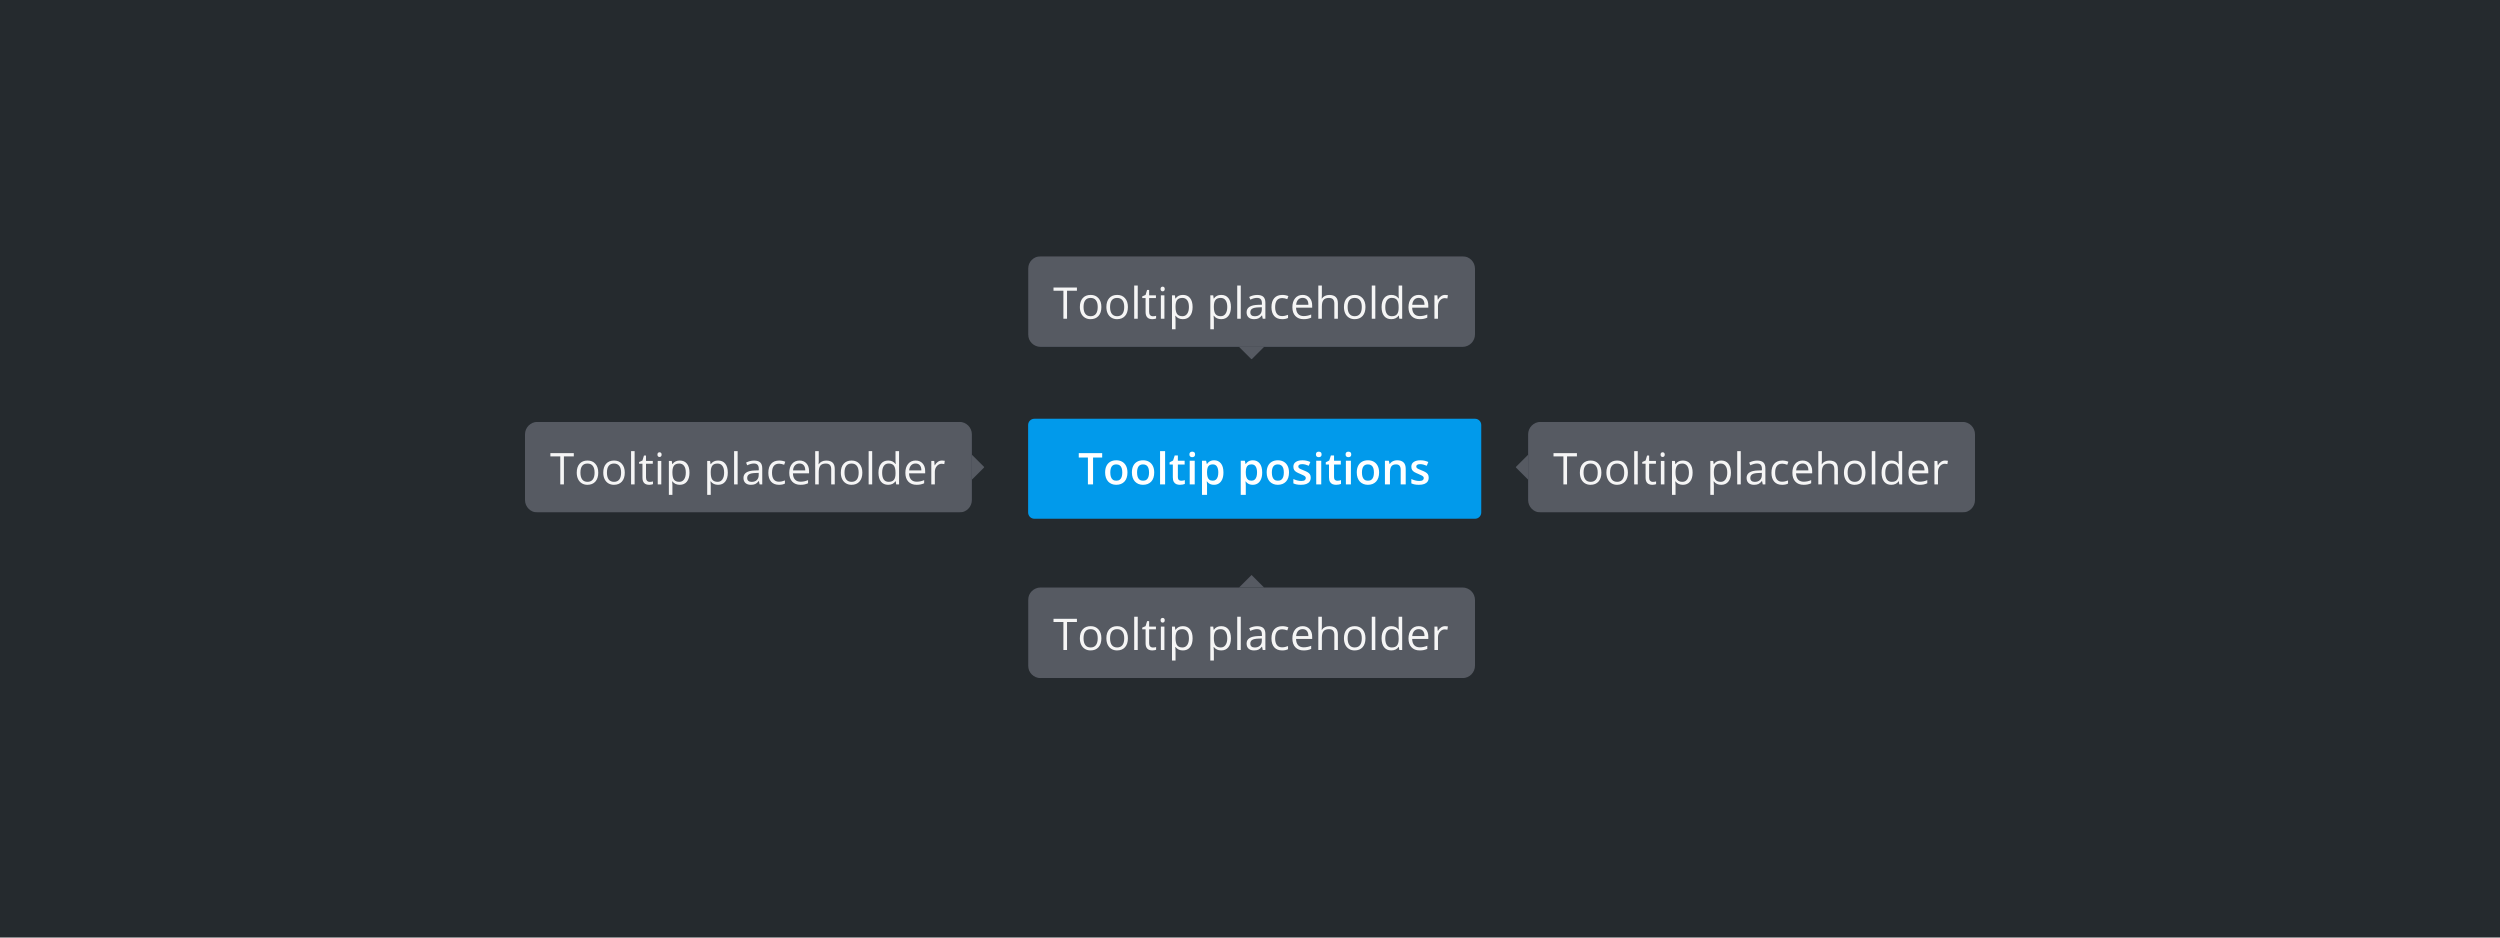
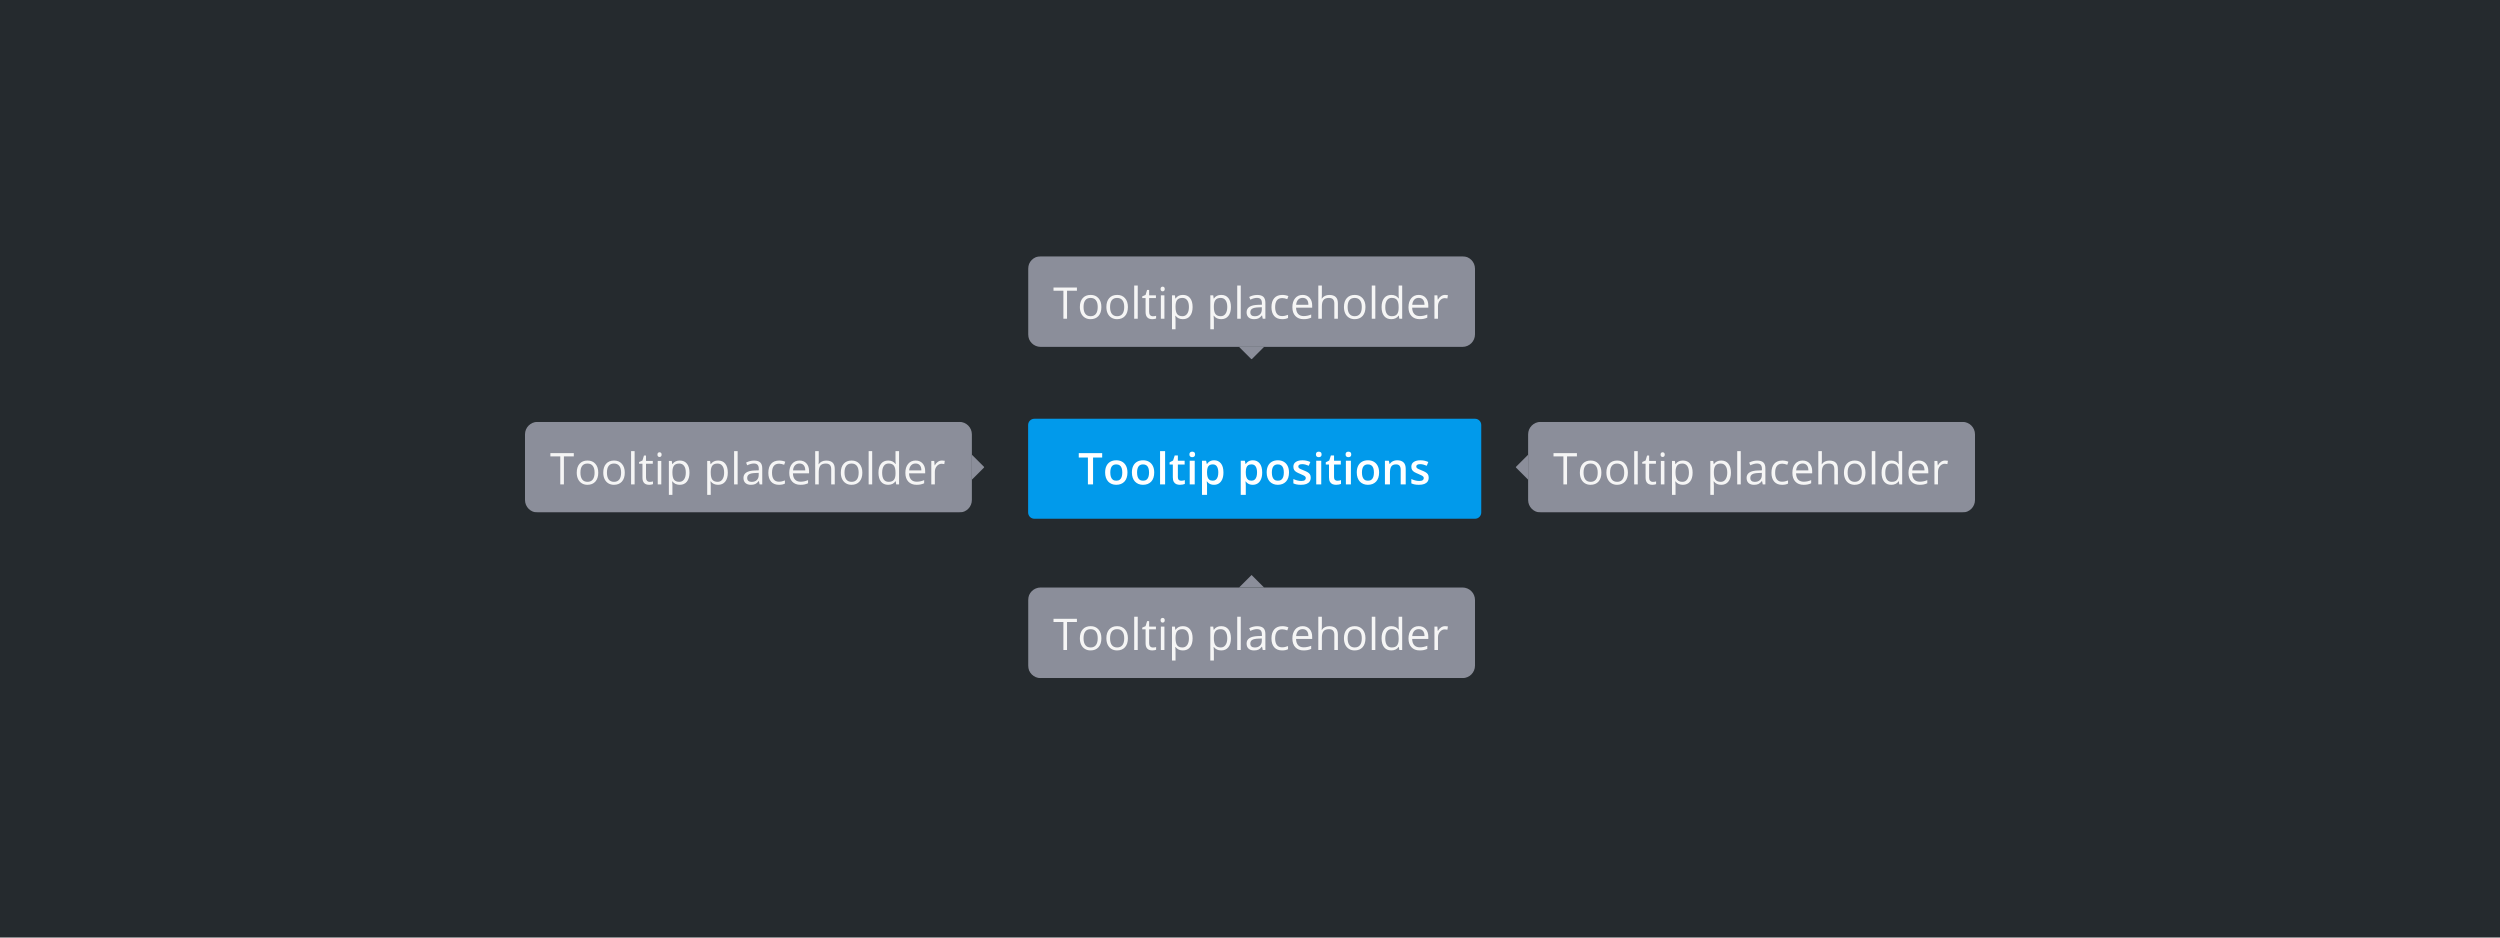
<svg xmlns="http://www.w3.org/2000/svg" fill="none" height="300" viewBox="0 0 800 300" width="800">
  <clipPath id="a">
    <path d="m329 184h143v33h-143z" />
  </clipPath>
  <clipPath id="b">
    <path d="m329 82h143v33h-143z" />
  </clipPath>
  <clipPath id="c">
    <path d="m485 135h147v29h-147z" />
  </clipPath>
  <clipPath id="d">
    <path d="m168 135h147v29h-147z" />
  </clipPath>
  <path d="m0 0h800v300h-800z" fill="#252a2e" />
  <g clip-path="url(#a)" opacity=".95">
-     <path d="m404.5 188h-8l4-4z" fill="#585c65" />
-     <rect fill="#585c65" height="29" rx="4" width="143" x="329" y="188" />
+     <path d="m404.5 188h-8l4-4z" fill="#90939f" />
+     <rect fill="#90939f" height="29" rx="4" width="143" x="329" y="188" />
    <path d="m341.45 208h-1.162v-8.962h-3.165v-1.032h7.492v1.032h-3.165zm10.993-3.753c0 1.221-.308 2.176-.923 2.864-.615.684-1.465 1.026-2.55 1.026-.67 0-1.264-.158-1.784-.472-.519-.314-.921-.766-1.203-1.353-.283-.588-.424-1.277-.424-2.065 0-1.221.305-2.171.916-2.851.611-.683 1.458-1.025 2.543-1.025 1.048 0 1.88.349 2.495 1.046.62.697.93 1.641.93 2.83zm-5.708 0c0 .957.191 1.686.574 2.188.383.501.946.752 1.689.752.742 0 1.305-.249 1.688-.746.387-.501.581-1.232.581-2.194 0-.952-.194-1.675-.581-2.167-.383-.497-.95-.745-1.702-.745-.743 0-1.303.244-1.682.731-.378.488-.567 1.215-.567 2.181zm14.192 0c0 1.221-.308 2.176-.923 2.864-.615.684-1.465 1.026-2.55 1.026-.67 0-1.265-.158-1.784-.472-.52-.314-.921-.766-1.203-1.353-.283-.588-.424-1.277-.424-2.065 0-1.221.305-2.171.916-2.851.611-.683 1.458-1.025 2.543-1.025 1.048 0 1.88.349 2.495 1.046.62.697.93 1.641.93 2.83zm-5.708 0c0 .957.191 1.686.574 2.188.383.501.946.752 1.688.752.743 0 1.306-.249 1.689-.746.387-.501.581-1.232.581-2.194 0-.952-.194-1.675-.581-2.167-.383-.497-.95-.745-1.702-.745-.743 0-1.304.244-1.682.731-.378.488-.567 1.215-.567 2.181zm8.86 3.753h-1.135v-10.637h1.135zm4.847-.8c.2 0 .394-.013.581-.041.187-.032.335-.064.444-.096v.869c-.123.059-.305.107-.547.143-.237.041-.451.062-.642.062-1.449 0-2.174-.764-2.174-2.29v-4.457h-1.073v-.547l1.073-.472.478-1.6h.657v1.737h2.173v.882h-2.173v4.409c0 .451.107.797.321 1.039.214.241.508.362.882.362zm3.685.8h-1.135v-7.492h1.135zm-1.231-9.522c0-.26.064-.449.192-.568.127-.123.287-.184.478-.184.183 0 .34.061.472.184s.198.312.198.568c0 .255-.066.446-.198.574-.132.123-.289.184-.472.184-.191 0-.351-.061-.478-.184-.128-.128-.192-.319-.192-.574zm7.144 9.659c-.487 0-.934-.089-1.339-.267-.401-.182-.739-.46-1.012-.834h-.082c.055.438.082.852.082 1.244v3.083h-1.135v-10.855h.923l.157 1.025h.055c.292-.41.631-.706 1.018-.888.388-.183.832-.274 1.333-.274.994 0 1.76.34 2.297 1.019.543.679.814 1.631.814 2.857 0 1.231-.276 2.188-.827 2.871-.547.679-1.308 1.019-2.284 1.019zm-.164-6.802c-.765 0-1.319.212-1.661.636s-.517 1.098-.526 2.023v.253c0 1.053.175 1.807.526 2.263.351.451.914.677 1.689.677.647 0 1.153-.263 1.517-.787.369-.524.554-1.246.554-2.167 0-.934-.185-1.649-.554-2.146-.364-.501-.879-.752-1.545-.752zm12.429 6.802c-.488 0-.934-.089-1.34-.267-.401-.182-.738-.46-1.011-.834h-.083c.055.438.083.852.083 1.244v3.083h-1.135v-10.855h.923l.157 1.025h.055c.291-.41.631-.706 1.018-.888.387-.183.832-.274 1.333-.274.994 0 1.759.34 2.297 1.019.542.679.813 1.631.813 2.857 0 1.231-.275 2.188-.827 2.871-.547.679-1.308 1.019-2.283 1.019zm-.164-6.802c-.766 0-1.319.212-1.661.636s-.517 1.098-.526 2.023v.253c0 1.053.175 1.807.526 2.263.351.451.914.677 1.688.677.648 0 1.153-.263 1.518-.787.369-.524.554-1.246.554-2.167 0-.934-.185-1.649-.554-2.146-.365-.501-.88-.752-1.545-.752zm6.419 6.665h-1.134v-10.637h1.134zm7.035 0-.225-1.066h-.055c-.374.469-.748.788-1.121.957-.369.164-.832.246-1.388.246-.743 0-1.326-.192-1.75-.575-.419-.382-.629-.927-.629-1.633 0-1.513 1.21-2.306 3.63-2.379l1.272-.041v-.465c0-.588-.128-1.021-.383-1.299-.251-.282-.654-.424-1.21-.424-.625 0-1.331.192-2.119.575l-.349-.869c.369-.2.772-.357 1.21-.471.442-.114.884-.171 1.326-.171.893 0 1.554.198 1.983.594.432.397.649 1.033.649 1.908v5.113zm-2.563-.8c.706 0 1.26-.193 1.661-.581.405-.387.608-.93.608-1.627v-.677l-1.135.048c-.902.032-1.554.173-1.955.424-.396.246-.594.631-.594 1.155 0 .411.123.723.369.937.25.214.599.321 1.046.321zm8.764.937c-1.085 0-1.926-.333-2.523-.998-.592-.67-.888-1.616-.888-2.837 0-1.253.3-2.222.902-2.906.606-.683 1.467-1.025 2.584-1.025.36 0 .72.039 1.08.116.36.078.643.169.848.274l-.349.964c-.251-.101-.524-.183-.82-.246-.296-.069-.558-.103-.786-.103-1.522 0-2.284.971-2.284 2.912 0 .921.185 1.627.554 2.119.374.492.925.739 1.654.739.625 0 1.265-.135 1.921-.404v1.005c-.501.26-1.132.39-1.893.39zm6.864 0c-1.108 0-1.983-.338-2.625-1.012-.638-.674-.957-1.611-.957-2.81 0-1.207.296-2.167.888-2.877.597-.711 1.397-1.067 2.4-1.067.938 0 1.681.31 2.228.93.547.615.82 1.428.82 2.44v.718h-5.161c.023.88.244 1.547.663 2.003.424.456 1.019.684 1.785.684.806 0 1.604-.169 2.392-.506v1.011c-.401.174-.781.297-1.141.37-.356.077-.787.116-1.292.116zm-.308-6.816c-.602 0-1.082.196-1.442.588-.356.392-.566.934-.629 1.627h3.917c0-.715-.16-1.262-.479-1.64-.319-.383-.775-.575-1.367-.575zm10.152 6.679v-4.847c0-.61-.139-1.066-.417-1.367s-.713-.451-1.306-.451c-.788 0-1.365.214-1.729.643-.36.428-.54 1.13-.54 2.105v3.917h-1.135v-10.637h1.135v3.22c0 .387-.019.709-.055.964h.068c.224-.36.54-.643.951-.848.414-.209.886-.314 1.415-.314.916 0 1.601.219 2.057.656.46.433.691 1.123.691 2.071v4.888zm9.96-3.753c0 1.221-.307 2.176-.923 2.864-.615.684-1.465 1.026-2.549 1.026-.67 0-1.265-.158-1.785-.472-.519-.314-.92-.766-1.203-1.353-.282-.588-.423-1.277-.423-2.065 0-1.221.305-2.171.916-2.851.61-.683 1.458-1.025 2.542-1.025 1.049 0 1.88.349 2.496 1.046.619.697.929 1.641.929 2.83zm-5.708 0c0 .957.192 1.686.575 2.188.382.501.945.752 1.688.752s1.306-.249 1.688-.746c.388-.501.582-1.232.582-2.194 0-.952-.194-1.675-.582-2.167-.382-.497-.95-.745-1.702-.745-.743 0-1.303.244-1.681.731-.379.488-.568 1.215-.568 2.181zm8.86 3.753h-1.135v-10.637h1.135zm7.527-1.005h-.062c-.524.761-1.307 1.142-2.351 1.142-.98 0-1.743-.335-2.29-1.005-.542-.67-.814-1.623-.814-2.858s.274-2.194.821-2.878c.547-.683 1.308-1.025 2.283-1.025 1.016 0 1.796.369 2.338 1.108h.089l-.048-.541-.028-.526v-3.049h1.135v10.637h-.923zm-2.27.192c.775 0 1.336-.21 1.682-.629.351-.424.526-1.106.526-2.044v-.24c0-1.061-.177-1.818-.533-2.269-.351-.456-.913-.684-1.688-.684-.666 0-1.176.26-1.531.78-.351.515-.527 1.244-.527 2.187 0 .957.176 1.679.527 2.167.35.488.865.732 1.544.732zm8.942.95c-1.107 0-1.982-.338-2.625-1.012-.638-.674-.957-1.611-.957-2.81 0-1.207.297-2.167.889-2.877.597-.711 1.397-1.067 2.399-1.067.939 0 1.682.31 2.229.93.547.615.82 1.428.82 2.44v.718h-5.161c.023.88.244 1.547.663 2.003.424.456 1.019.684 1.784.684.807 0 1.605-.169 2.393-.506v1.011c-.401.174-.782.297-1.142.37-.355.077-.786.116-1.292.116zm-.307-6.816c-.602 0-1.083.196-1.443.588-.355.392-.565.934-.629 1.627h3.917c0-.715-.159-1.262-.478-1.64-.319-.383-.775-.575-1.367-.575zm8.443-.95c.332 0 .631.027.895.082l-.157 1.053c-.31-.068-.583-.103-.82-.103-.607 0-1.126.246-1.559.739-.428.492-.643 1.105-.643 1.838v4.02h-1.134v-7.492h.936l.13 1.388h.055c.278-.488.613-.864 1.005-1.128.392-.265.822-.397 1.292-.397z" fill="#fff" />
  </g>
  <g clip-path="url(#b)" opacity=".95">
-     <rect fill="#585c65" height="29" rx="4" width="143" x="329" y="82" />
+     <rect fill="#90939f" height="29" rx="4" width="143" x="329" y="82" />
    <path d="m341.45 102h-1.162v-8.962h-3.165v-1.032h7.492v1.032h-3.165zm10.993-3.753c0 1.221-.308 2.176-.923 2.864-.615.684-1.465 1.026-2.55 1.026-.67 0-1.264-.158-1.784-.472-.519-.314-.921-.766-1.203-1.353-.283-.588-.424-1.276-.424-2.065 0-1.221.305-2.172.916-2.851.611-.684 1.458-1.025 2.543-1.025 1.048 0 1.88.349 2.495 1.046.62.697.93 1.641.93 2.83zm-5.708 0c0 .957.191 1.686.574 2.188.383.501.946.752 1.689.752.742 0 1.305-.249 1.688-.746.387-.501.581-1.232.581-2.194 0-.953-.194-1.675-.581-2.167-.383-.497-.95-.745-1.702-.745-.743 0-1.303.244-1.682.731-.378.488-.567 1.214-.567 2.181zm14.192 0c0 1.221-.308 2.176-.923 2.864-.615.684-1.465 1.026-2.55 1.026-.67 0-1.265-.158-1.784-.472-.52-.314-.921-.766-1.203-1.353-.283-.588-.424-1.276-.424-2.065 0-1.221.305-2.172.916-2.851.611-.684 1.458-1.025 2.543-1.025 1.048 0 1.88.349 2.495 1.046.62.697.93 1.641.93 2.83zm-5.708 0c0 .957.191 1.686.574 2.188.383.501.946.752 1.688.752.743 0 1.306-.249 1.689-.746.387-.501.581-1.232.581-2.194 0-.953-.194-1.675-.581-2.167-.383-.497-.95-.745-1.702-.745-.743 0-1.304.244-1.682.731s-.567 1.214-.567 2.181zm8.86 3.753h-1.135v-10.637h1.135zm4.847-.8c.2 0 .394-.013.581-.041.187-.032.335-.064.444-.096v.869c-.123.059-.305.107-.547.143-.237.041-.451.062-.642.062-1.449 0-2.174-.764-2.174-2.29v-4.457h-1.073v-.547l1.073-.472.478-1.6h.657v1.736h2.173v.882h-2.173v4.409c0 .451.107.797.321 1.039.214.241.508.362.882.362zm3.685.8h-1.135v-7.492h1.135zm-1.231-9.523c0-.26.064-.449.192-.567.127-.123.287-.185.478-.185.183 0 .34.061.472.185.132.123.198.312.198.567s-.066.447-.198.574c-.132.123-.289.184-.472.184-.191 0-.351-.061-.478-.184-.128-.128-.192-.319-.192-.574zm7.144 9.659c-.487 0-.934-.089-1.339-.267-.401-.182-.739-.46-1.012-.834h-.082c.055.438.082.852.082 1.244v3.083h-1.135v-10.855h.923l.157 1.025h.055c.292-.41.631-.706 1.018-.889.388-.182.832-.273 1.333-.273.994 0 1.76.34 2.297 1.018.543.679.814 1.632.814 2.857 0 1.23-.276 2.188-.827 2.871-.547.679-1.308 1.019-2.284 1.019zm-.164-6.802c-.765 0-1.319.212-1.661.636s-.517 1.098-.526 2.023v.253c0 1.053.175 1.807.526 2.263.351.451.914.677 1.689.677.647 0 1.153-.263 1.517-.787.369-.524.554-1.246.554-2.167 0-.934-.185-1.65-.554-2.147-.364-.501-.879-.752-1.545-.752zm12.429 6.802c-.488 0-.934-.089-1.34-.267-.401-.182-.738-.46-1.011-.834h-.083c.055.438.083.852.083 1.244v3.083h-1.135v-10.855h.923l.157 1.025h.055c.291-.41.631-.706 1.018-.889s.832-.273 1.333-.273c.994 0 1.759.34 2.297 1.018.542.679.813 1.632.813 2.857 0 1.23-.275 2.188-.827 2.871-.547.679-1.308 1.019-2.283 1.019zm-.164-6.802c-.766 0-1.319.212-1.661.636s-.517 1.098-.526 2.023v.253c0 1.053.175 1.807.526 2.263.351.451.914.677 1.688.677.648 0 1.153-.263 1.518-.787.369-.524.554-1.246.554-2.167 0-.934-.185-1.65-.554-2.147-.365-.501-.88-.752-1.545-.752zm6.419 6.665h-1.134v-10.637h1.134zm7.035 0-.225-1.066h-.055c-.374.469-.748.788-1.121.957-.369.164-.832.246-1.388.246-.743 0-1.326-.192-1.75-.575-.419-.382-.629-.927-.629-1.633 0-1.513 1.21-2.306 3.63-2.379l1.272-.041v-.465c0-.588-.128-1.021-.383-1.299-.251-.282-.654-.424-1.21-.424-.625 0-1.331.191-2.119.574l-.349-.868c.369-.201.772-.358 1.21-.472.442-.114.884-.171 1.326-.171.893 0 1.554.198 1.983.595.432.397.649 1.032.649 1.907v5.113zm-2.563-.8c.706 0 1.26-.193 1.661-.581.405-.387.608-.929.608-1.627v-.677l-1.135.048c-.902.032-1.554.173-1.955.424-.396.246-.594.631-.594 1.155 0 .411.123.723.369.937.25.214.599.321 1.046.321zm8.764.937c-1.085 0-1.926-.333-2.523-.998-.592-.67-.888-1.616-.888-2.837 0-1.253.3-2.222.902-2.905.606-.684 1.467-1.025 2.584-1.025.36 0 .72.039 1.08.116s.643.169.848.273l-.349.964c-.251-.1-.524-.182-.82-.246-.296-.068-.558-.102-.786-.102-1.522 0-2.284.971-2.284 2.912 0 .921.185 1.627.554 2.119.374.492.925.739 1.654.739.625 0 1.265-.135 1.921-.404v1.005c-.501.26-1.132.39-1.893.39zm6.864 0c-1.108 0-1.983-.338-2.625-1.012-.638-.674-.957-1.611-.957-2.81 0-1.208.296-2.167.888-2.878.597-.711 1.397-1.066 2.4-1.066.938 0 1.681.31 2.228.93.547.615.82 1.429.82 2.44v.718h-5.161c.023.879.244 1.547.663 2.003.424.456 1.019.684 1.785.684.806 0 1.604-.169 2.392-.506v1.011c-.401.174-.781.297-1.141.37-.356.077-.787.116-1.292.116zm-.308-6.816c-.602 0-1.082.196-1.442.588-.356.392-.566.934-.629 1.627h3.917c0-.716-.16-1.262-.479-1.641-.319-.383-.775-.574-1.367-.574zm10.152 6.679v-4.847c0-.611-.139-1.066-.417-1.367-.278-.301-.713-.451-1.306-.451-.788 0-1.365.214-1.729.642-.36.428-.54 1.13-.54 2.106v3.917h-1.135v-10.637h1.135v3.22c0 .387-.019.709-.055.964h.068c.224-.36.54-.643.951-.848.414-.21.886-.314 1.415-.314.916 0 1.601.219 2.057.656.46.433.691 1.123.691 2.071v4.888zm9.96-3.753c0 1.221-.307 2.176-.923 2.864-.615.684-1.465 1.026-2.549 1.026-.67 0-1.265-.158-1.785-.472-.519-.314-.92-.766-1.203-1.353-.282-.588-.423-1.276-.423-2.065 0-1.221.305-2.172.916-2.851.61-.684 1.458-1.025 2.542-1.025 1.049 0 1.88.349 2.496 1.046.619.697.929 1.641.929 2.83zm-5.708 0c0 .957.192 1.686.575 2.188.382.501.945.752 1.688.752s1.306-.249 1.688-.746c.388-.501.582-1.232.582-2.194 0-.953-.194-1.675-.582-2.167-.382-.497-.95-.745-1.702-.745-.743 0-1.303.244-1.681.731-.379.488-.568 1.214-.568 2.181zm8.86 3.753h-1.135v-10.637h1.135zm7.527-1.005h-.062c-.524.761-1.307 1.142-2.351 1.142-.98 0-1.743-.335-2.29-1.005-.542-.67-.814-1.623-.814-2.858s.274-2.194.821-2.878 1.308-1.025 2.283-1.025c1.016 0 1.796.369 2.338 1.107h.089l-.048-.54-.028-.526v-3.049h1.135v10.637h-.923zm-2.27.192c.775 0 1.336-.21 1.682-.629.351-.424.526-1.105.526-2.044v-.239c0-1.062-.177-1.818-.533-2.269-.351-.456-.913-.684-1.688-.684-.666 0-1.176.26-1.531.779-.351.515-.527 1.244-.527 2.188 0 .957.176 1.679.527 2.167.35.488.865.732 1.544.732zm8.942.95c-1.107 0-1.982-.338-2.625-1.012-.638-.674-.957-1.611-.957-2.81 0-1.208.297-2.167.889-2.878.597-.711 1.397-1.066 2.399-1.066.939 0 1.682.31 2.229.93.547.615.82 1.429.82 2.44v.718h-5.161c.023.879.244 1.547.663 2.003.424.456 1.019.684 1.784.684.807 0 1.605-.169 2.393-.506v1.011c-.401.174-.782.297-1.142.37-.355.077-.786.116-1.292.116zm-.307-6.816c-.602 0-1.083.196-1.443.588-.355.392-.565.934-.629 1.627h3.917c0-.716-.159-1.262-.478-1.641-.319-.383-.775-.574-1.367-.574zm8.443-.95c.332 0 .631.027.895.082l-.157 1.053c-.31-.068-.583-.103-.82-.103-.607 0-1.126.246-1.559.738-.428.492-.643 1.105-.643 1.839v4.019h-1.134v-7.492h.936l.13 1.388h.055c.278-.488.613-.864 1.005-1.128s.822-.397 1.292-.397z" fill="#fff" />
-     <path d="m396.5 111h8l-4 4z" fill="#585c65" />
+     <path d="m396.5 111h8l-4 4z" fill="#90939f" />
  </g>
  <g clip-path="url(#c)" opacity=".95">
-     <path d="m489 145.5v8l-4-4z" fill="#585c65" />
-     <rect fill="#585c65" height="29" rx="4" width="143" x="489" y="135" />
+     <path d="m489 145.5v8l-4-4z" fill="#90939f" />
+     <rect fill="#90939f" height="29" rx="4" width="143" x="489" y="135" />
    <path d="m501.45 155h-1.162v-8.962h-3.165v-1.032h7.492v1.032h-3.165zm10.993-3.753c0 1.221-.308 2.176-.923 2.864-.615.684-1.465 1.026-2.55 1.026-.67 0-1.264-.158-1.784-.472-.519-.314-.921-.766-1.203-1.353-.283-.588-.424-1.277-.424-2.065 0-1.221.305-2.171.916-2.851.611-.683 1.458-1.025 2.543-1.025 1.048 0 1.88.349 2.495 1.046.62.697.93 1.641.93 2.83zm-5.708 0c0 .957.191 1.686.574 2.188.383.501.946.752 1.689.752.742 0 1.305-.249 1.688-.746.387-.501.581-1.232.581-2.194 0-.952-.194-1.675-.581-2.167-.383-.497-.95-.745-1.702-.745-.743 0-1.303.244-1.682.731-.378.488-.567 1.215-.567 2.181zm14.192 0c0 1.221-.308 2.176-.923 2.864-.615.684-1.465 1.026-2.55 1.026-.67 0-1.265-.158-1.784-.472-.52-.314-.921-.766-1.203-1.353-.283-.588-.424-1.277-.424-2.065 0-1.221.305-2.171.916-2.851.611-.683 1.458-1.025 2.543-1.025 1.048 0 1.88.349 2.495 1.046.62.697.93 1.641.93 2.83zm-5.708 0c0 .957.191 1.686.574 2.188.383.501.946.752 1.688.752.743 0 1.306-.249 1.689-.746.387-.501.581-1.232.581-2.194 0-.952-.194-1.675-.581-2.167-.383-.497-.95-.745-1.702-.745-.743 0-1.304.244-1.682.731-.378.488-.567 1.215-.567 2.181zm8.86 3.753h-1.135v-10.637h1.135zm4.847-.8c.2 0 .394-.013.581-.041.187-.032.335-.064.444-.096v.869c-.123.059-.305.107-.547.143-.237.041-.451.062-.642.062-1.449 0-2.174-.764-2.174-2.29v-4.457h-1.073v-.547l1.073-.472.478-1.6h.657v1.737h2.173v.882h-2.173v4.409c0 .451.107.797.321 1.039.214.241.508.362.882.362zm3.685.8h-1.135v-7.492h1.135zm-1.231-9.522c0-.26.064-.449.192-.568.127-.123.287-.184.478-.184.183 0 .34.061.472.184s.198.312.198.568c0 .255-.066.446-.198.574-.132.123-.289.184-.472.184-.191 0-.351-.061-.478-.184-.128-.128-.192-.319-.192-.574zm7.144 9.659c-.487 0-.934-.089-1.339-.267-.401-.182-.739-.46-1.012-.834h-.082c.055.438.082.852.082 1.244v3.083h-1.135v-10.855h.923l.157 1.025h.055c.292-.41.631-.706 1.018-.888.388-.183.832-.274 1.333-.274.994 0 1.76.34 2.297 1.019.543.679.814 1.631.814 2.857 0 1.231-.276 2.188-.827 2.871-.547.679-1.308 1.019-2.284 1.019zm-.164-6.802c-.765 0-1.319.212-1.661.636s-.517 1.098-.526 2.023v.253c0 1.053.175 1.807.526 2.263.351.451.914.677 1.689.677.647 0 1.153-.263 1.517-.787.369-.524.554-1.246.554-2.167 0-.934-.185-1.649-.554-2.146-.364-.501-.879-.752-1.545-.752zm12.429 6.802c-.488 0-.934-.089-1.34-.267-.401-.182-.738-.46-1.011-.834h-.083c.055.438.083.852.083 1.244v3.083h-1.135v-10.855h.923l.157 1.025h.055c.291-.41.631-.706 1.018-.888.387-.183.832-.274 1.333-.274.994 0 1.759.34 2.297 1.019.542.679.813 1.631.813 2.857 0 1.231-.275 2.188-.827 2.871-.547.679-1.308 1.019-2.283 1.019zm-.164-6.802c-.766 0-1.319.212-1.661.636s-.517 1.098-.526 2.023v.253c0 1.053.175 1.807.526 2.263.351.451.914.677 1.688.677.648 0 1.153-.263 1.518-.787.369-.524.554-1.246.554-2.167 0-.934-.185-1.649-.554-2.146-.365-.501-.88-.752-1.545-.752zm6.419 6.665h-1.134v-10.637h1.134zm7.035 0-.225-1.066h-.055c-.374.469-.748.788-1.121.957-.369.164-.832.246-1.388.246-.743 0-1.326-.192-1.75-.575-.419-.382-.629-.927-.629-1.633 0-1.513 1.21-2.306 3.63-2.379l1.272-.041v-.465c0-.588-.128-1.021-.383-1.299-.251-.282-.654-.424-1.21-.424-.625 0-1.331.192-2.119.575l-.349-.869c.369-.2.772-.357 1.21-.471.442-.114.884-.171 1.326-.171.893 0 1.554.198 1.983.594.432.397.649 1.033.649 1.908v5.113zm-2.563-.8c.706 0 1.26-.193 1.661-.581.405-.387.608-.93.608-1.627v-.677l-1.135.048c-.902.032-1.554.173-1.955.424-.396.246-.594.631-.594 1.155 0 .411.123.723.369.937.25.214.599.321 1.046.321zm8.764.937c-1.085 0-1.926-.333-2.523-.998-.592-.67-.888-1.616-.888-2.837 0-1.253.3-2.222.902-2.906.606-.683 1.467-1.025 2.584-1.025.36 0 .72.039 1.08.116.36.078.643.169.848.274l-.349.964c-.251-.101-.524-.183-.82-.246-.296-.069-.558-.103-.786-.103-1.522 0-2.284.971-2.284 2.912 0 .921.185 1.627.554 2.119.374.492.925.739 1.654.739.625 0 1.265-.135 1.921-.404v1.005c-.501.26-1.132.39-1.893.39zm6.864 0c-1.108 0-1.983-.338-2.625-1.012-.638-.674-.957-1.611-.957-2.81 0-1.207.296-2.167.888-2.877.597-.711 1.397-1.067 2.4-1.067.938 0 1.681.31 2.228.93.547.615.82 1.428.82 2.44v.718h-5.161c.023.88.244 1.547.663 2.003.424.456 1.019.684 1.785.684.806 0 1.604-.169 2.392-.506v1.011c-.401.174-.781.297-1.141.37-.356.077-.787.116-1.292.116zm-.308-6.816c-.602 0-1.082.196-1.442.588-.356.392-.566.934-.629 1.627h3.917c0-.715-.16-1.262-.479-1.64-.319-.383-.775-.575-1.367-.575zm10.152 6.679v-4.847c0-.61-.139-1.066-.417-1.367s-.713-.451-1.306-.451c-.788 0-1.365.214-1.729.643-.36.428-.54 1.13-.54 2.105v3.917h-1.135v-10.637h1.135v3.22c0 .387-.019.709-.055.964h.068c.224-.36.54-.643.951-.848.414-.209.886-.314 1.415-.314.916 0 1.601.219 2.057.656.46.433.691 1.123.691 2.071v4.888zm9.96-3.753c0 1.221-.307 2.176-.923 2.864-.615.684-1.465 1.026-2.549 1.026-.67 0-1.265-.158-1.785-.472-.519-.314-.92-.766-1.203-1.353-.282-.588-.423-1.277-.423-2.065 0-1.221.305-2.171.916-2.851.61-.683 1.458-1.025 2.542-1.025 1.049 0 1.88.349 2.496 1.046.619.697.929 1.641.929 2.83zm-5.708 0c0 .957.192 1.686.575 2.188.382.501.945.752 1.688.752s1.306-.249 1.688-.746c.388-.501.582-1.232.582-2.194 0-.952-.194-1.675-.582-2.167-.382-.497-.95-.745-1.702-.745-.743 0-1.303.244-1.681.731-.379.488-.568 1.215-.568 2.181zm8.86 3.753h-1.135v-10.637h1.135zm7.527-1.005h-.062c-.524.761-1.307 1.142-2.351 1.142-.98 0-1.743-.335-2.29-1.005-.542-.67-.814-1.623-.814-2.858s.274-2.194.821-2.878c.547-.683 1.308-1.025 2.283-1.025 1.016 0 1.796.369 2.338 1.108h.089l-.048-.541-.028-.526v-3.049h1.135v10.637h-.923zm-2.27.192c.775 0 1.336-.21 1.682-.629.351-.424.526-1.106.526-2.044v-.24c0-1.061-.177-1.818-.533-2.269-.351-.456-.913-.684-1.688-.684-.666 0-1.176.26-1.531.78-.351.515-.527 1.244-.527 2.187 0 .957.176 1.679.527 2.167.35.488.865.732 1.544.732zm8.942.95c-1.107 0-1.982-.338-2.625-1.012-.638-.674-.957-1.611-.957-2.81 0-1.207.297-2.167.889-2.877.597-.711 1.397-1.067 2.399-1.067.939 0 1.682.31 2.229.93.547.615.82 1.428.82 2.44v.718h-5.161c.023.88.244 1.547.663 2.003.424.456 1.019.684 1.784.684.807 0 1.605-.169 2.393-.506v1.011c-.401.174-.782.297-1.142.37-.355.077-.786.116-1.292.116zm-.307-6.816c-.602 0-1.083.196-1.443.588-.355.392-.565.934-.629 1.627h3.917c0-.715-.159-1.262-.478-1.64-.319-.383-.775-.575-1.367-.575zm8.443-.95c.332 0 .631.027.895.082l-.157 1.053c-.31-.068-.583-.103-.82-.103-.607 0-1.126.246-1.559.739-.428.492-.643 1.105-.643 1.838v4.02h-1.134v-7.492h.936l.13 1.388h.055c.278-.488.613-.864 1.005-1.128.392-.265.822-.397 1.292-.397z" fill="#fff" />
  </g>
  <g clip-path="url(#d)" opacity=".95">
-     <rect fill="#585c65" height="29" rx="4" width="143" x="168" y="135" />
+     <rect fill="#90939f" height="29" rx="4" width="143" x="168" y="135" />
    <path d="m180.45 155h-1.162v-8.962h-3.165v-1.032h7.492v1.032h-3.165zm10.993-3.753c0 1.221-.308 2.176-.923 2.864-.615.684-1.465 1.026-2.55 1.026-.67 0-1.264-.158-1.784-.472-.519-.314-.921-.766-1.203-1.353-.283-.588-.424-1.277-.424-2.065 0-1.221.305-2.171.916-2.851.611-.683 1.458-1.025 2.543-1.025 1.048 0 1.88.349 2.495 1.046.62.697.93 1.641.93 2.83zm-5.708 0c0 .957.191 1.686.574 2.188.383.501.946.752 1.689.752.742 0 1.305-.249 1.688-.746.387-.501.581-1.232.581-2.194 0-.952-.194-1.675-.581-2.167-.383-.497-.95-.745-1.702-.745-.743 0-1.303.244-1.682.731-.378.488-.567 1.215-.567 2.181zm14.192 0c0 1.221-.308 2.176-.923 2.864-.615.684-1.465 1.026-2.55 1.026-.67 0-1.265-.158-1.784-.472-.52-.314-.921-.766-1.203-1.353-.283-.588-.424-1.277-.424-2.065 0-1.221.305-2.171.916-2.851.611-.683 1.458-1.025 2.543-1.025 1.048 0 1.88.349 2.495 1.046.62.697.93 1.641.93 2.83zm-5.708 0c0 .957.191 1.686.574 2.188.383.501.946.752 1.688.752.743 0 1.306-.249 1.689-.746.387-.501.581-1.232.581-2.194 0-.952-.194-1.675-.581-2.167-.383-.497-.95-.745-1.702-.745-.743 0-1.304.244-1.682.731-.378.488-.567 1.215-.567 2.181zm8.86 3.753h-1.135v-10.637h1.135zm4.847-.8c.2 0 .394-.013.581-.041.187-.032.335-.064.444-.096v.869c-.123.059-.305.107-.547.143-.237.041-.451.062-.642.062-1.449 0-2.174-.764-2.174-2.29v-4.457h-1.073v-.547l1.073-.472.478-1.6h.657v1.737h2.173v.882h-2.173v4.409c0 .451.107.797.321 1.039.214.241.508.362.882.362zm3.685.8h-1.135v-7.492h1.135zm-1.231-9.522c0-.26.064-.449.192-.568.127-.123.287-.184.478-.184.183 0 .34.061.472.184s.198.312.198.568c0 .255-.066.446-.198.574-.132.123-.289.184-.472.184-.191 0-.351-.061-.478-.184-.128-.128-.192-.319-.192-.574zm7.144 9.659c-.487 0-.934-.089-1.339-.267-.401-.182-.739-.46-1.012-.834h-.082c.055.438.082.852.082 1.244v3.083h-1.135v-10.855h.923l.157 1.025h.055c.292-.41.631-.706 1.018-.888.388-.183.832-.274 1.333-.274.994 0 1.76.34 2.297 1.019.543.679.814 1.631.814 2.857 0 1.231-.276 2.188-.827 2.871-.547.679-1.308 1.019-2.284 1.019zm-.164-6.802c-.765 0-1.319.212-1.661.636s-.517 1.098-.526 2.023v.253c0 1.053.175 1.807.526 2.263.351.451.914.677 1.689.677.647 0 1.153-.263 1.517-.787.369-.524.554-1.246.554-2.167 0-.934-.185-1.649-.554-2.146-.364-.501-.879-.752-1.545-.752zm12.429 6.802c-.488 0-.934-.089-1.34-.267-.401-.182-.738-.46-1.011-.834h-.083c.055.438.083.852.083 1.244v3.083h-1.135v-10.855h.923l.157 1.025h.055c.291-.41.631-.706 1.018-.888.387-.183.832-.274 1.333-.274.994 0 1.759.34 2.297 1.019.542.679.813 1.631.813 2.857 0 1.231-.275 2.188-.827 2.871-.547.679-1.308 1.019-2.283 1.019zm-.164-6.802c-.766 0-1.319.212-1.661.636s-.517 1.098-.526 2.023v.253c0 1.053.175 1.807.526 2.263.351.451.914.677 1.688.677.648 0 1.153-.263 1.518-.787.369-.524.554-1.246.554-2.167 0-.934-.185-1.649-.554-2.146-.365-.501-.88-.752-1.545-.752zm6.419 6.665h-1.134v-10.637h1.134zm7.035 0-.225-1.066h-.055c-.374.469-.748.788-1.121.957-.369.164-.832.246-1.388.246-.743 0-1.326-.192-1.75-.575-.419-.382-.629-.927-.629-1.633 0-1.513 1.21-2.306 3.63-2.379l1.272-.041v-.465c0-.588-.128-1.021-.383-1.299-.251-.282-.654-.424-1.21-.424-.625 0-1.331.192-2.119.575l-.349-.869c.369-.2.772-.357 1.21-.471.442-.114.884-.171 1.326-.171.893 0 1.554.198 1.983.594.432.397.649 1.033.649 1.908v5.113zm-2.563-.8c.706 0 1.26-.193 1.661-.581.405-.387.608-.93.608-1.627v-.677l-1.135.048c-.902.032-1.554.173-1.955.424-.396.246-.594.631-.594 1.155 0 .411.123.723.369.937.25.214.599.321 1.046.321zm8.764.937c-1.085 0-1.926-.333-2.523-.998-.592-.67-.888-1.616-.888-2.837 0-1.253.3-2.222.902-2.906.606-.683 1.467-1.025 2.584-1.025.36 0 .72.039 1.08.116.36.078.643.169.848.274l-.349.964c-.251-.101-.524-.183-.82-.246-.296-.069-.558-.103-.786-.103-1.522 0-2.284.971-2.284 2.912 0 .921.185 1.627.554 2.119.374.492.925.739 1.654.739.625 0 1.265-.135 1.921-.404v1.005c-.501.26-1.132.39-1.893.39zm6.864 0c-1.108 0-1.983-.338-2.625-1.012-.638-.674-.957-1.611-.957-2.81 0-1.207.296-2.167.888-2.877.597-.711 1.397-1.067 2.4-1.067.938 0 1.681.31 2.228.93.547.615.82 1.428.82 2.44v.718h-5.161c.023.88.244 1.547.663 2.003.424.456 1.019.684 1.785.684.806 0 1.604-.169 2.392-.506v1.011c-.401.174-.781.297-1.141.37-.356.077-.787.116-1.292.116zm-.308-6.816c-.602 0-1.082.196-1.442.588-.356.392-.566.934-.629 1.627h3.917c0-.715-.16-1.262-.479-1.64-.319-.383-.775-.575-1.367-.575zm10.152 6.679v-4.847c0-.61-.139-1.066-.417-1.367s-.713-.451-1.306-.451c-.788 0-1.365.214-1.729.643-.36.428-.54 1.13-.54 2.105v3.917h-1.135v-10.637h1.135v3.22c0 .387-.019.709-.055.964h.068c.224-.36.54-.643.951-.848.414-.209.886-.314 1.415-.314.916 0 1.601.219 2.057.656.46.433.691 1.123.691 2.071v4.888zm9.96-3.753c0 1.221-.307 2.176-.923 2.864-.615.684-1.465 1.026-2.549 1.026-.67 0-1.265-.158-1.785-.472-.519-.314-.92-.766-1.203-1.353-.282-.588-.423-1.277-.423-2.065 0-1.221.305-2.171.916-2.851.61-.683 1.458-1.025 2.542-1.025 1.049 0 1.88.349 2.496 1.046.619.697.929 1.641.929 2.83zm-5.708 0c0 .957.192 1.686.575 2.188.382.501.945.752 1.688.752s1.306-.249 1.688-.746c.388-.501.582-1.232.582-2.194 0-.952-.194-1.675-.582-2.167-.382-.497-.95-.745-1.702-.745-.743 0-1.303.244-1.681.731-.379.488-.568 1.215-.568 2.181zm8.86 3.753h-1.135v-10.637h1.135zm7.527-1.005h-.062c-.524.761-1.307 1.142-2.351 1.142-.98 0-1.743-.335-2.29-1.005-.542-.67-.814-1.623-.814-2.858s.274-2.194.821-2.878c.547-.683 1.308-1.025 2.283-1.025 1.016 0 1.796.369 2.338 1.108h.089l-.048-.541-.028-.526v-3.049h1.135v10.637h-.923zm-2.27.192c.775 0 1.336-.21 1.682-.629.351-.424.526-1.106.526-2.044v-.24c0-1.061-.177-1.818-.533-2.269-.351-.456-.913-.684-1.688-.684-.666 0-1.176.26-1.531.78-.351.515-.527 1.244-.527 2.187 0 .957.176 1.679.527 2.167.35.488.865.732 1.544.732zm8.942.95c-1.107 0-1.982-.338-2.625-1.012-.638-.674-.957-1.611-.957-2.81 0-1.207.297-2.167.889-2.877.597-.711 1.397-1.067 2.399-1.067.939 0 1.682.31 2.229.93.547.615.82 1.428.82 2.44v.718h-5.161c.023.88.244 1.547.663 2.003.424.456 1.019.684 1.784.684.807 0 1.605-.169 2.393-.506v1.011c-.401.174-.782.297-1.142.37-.355.077-.786.116-1.292.116zm-.307-6.816c-.602 0-1.083.196-1.443.588-.355.392-.565.934-.629 1.627h3.917c0-.715-.159-1.262-.478-1.64-.319-.383-.775-.575-1.367-.575zm8.443-.95c.332 0 .631.027.895.082l-.157 1.053c-.31-.068-.583-.103-.82-.103-.607 0-1.126.246-1.559.739-.428.492-.643 1.105-.643 1.838v4.02h-1.134v-7.492h.936l.13 1.388h.055c.278-.488.613-.864 1.005-1.128.392-.265.822-.397 1.292-.397z" fill="#fff" />
-     <path d="m311 153.5v-8l4 4z" fill="#585c65" />
+     <path d="m311 153.5v-8l4 4z" fill="#90939f" />
  </g>
  <rect fill="#019aeb" height="32" rx="2" width="145" x="329" y="134" />
  <path d="m349.778 155h-1.647v-8.6h-2.926v-1.394h7.492v1.394h-2.919zm11.007-3.801c0 .629-.082 1.187-.246 1.675s-.404.9-.718 1.237c-.315.333-.693.588-1.135.766-.442.173-.941.26-1.497.26-.52 0-.996-.087-1.429-.26-.433-.178-.809-.433-1.128-.766-.314-.337-.558-.749-.731-1.237s-.26-1.046-.26-1.675c0-.834.144-1.54.431-2.119.291-.583.706-1.028 1.244-1.333s1.178-.458 1.921-.458c.697 0 1.312.153 1.846.458.533.305.95.75 1.25 1.333.301.583.452 1.29.452 2.119zm-5.49 0c0 .552.066 1.023.199 1.415.136.392.346.693.629.903.282.205.647.307 1.093.307.447 0 .812-.102 1.094-.307.283-.21.49-.511.622-.903s.198-.863.198-1.415c0-.551-.066-1.018-.198-1.401-.132-.388-.339-.681-.622-.882-.282-.205-.649-.308-1.101-.308-.665 0-1.15.224-1.456.67-.305.447-.458 1.087-.458 1.921zm14.056 0c0 .629-.082 1.187-.247 1.675-.164.488-.403.9-.717 1.237-.315.333-.693.588-1.135.766-.442.173-.941.26-1.497.26-.52 0-.996-.087-1.429-.26-.433-.178-.809-.433-1.128-.766-.314-.337-.558-.749-.731-1.237s-.26-1.046-.26-1.675c0-.834.144-1.54.431-2.119.291-.583.706-1.028 1.244-1.333s1.178-.458 1.921-.458c.697 0 1.312.153 1.845.458.534.305.951.75 1.251 1.333.301.583.452 1.29.452 2.119zm-5.49 0c0 .552.066 1.023.199 1.415.136.392.346.693.628.903.283.205.648.307 1.094.307.447 0 .811-.102 1.094-.307.283-.21.49-.511.622-.903s.198-.863.198-1.415c0-.551-.066-1.018-.198-1.401-.132-.388-.339-.681-.622-.882-.283-.205-.649-.308-1.101-.308-.665 0-1.15.224-1.456.67-.305.447-.458 1.087-.458 1.921zm8.97 3.801h-1.614v-10.637h1.614zm5.134-1.162c.209 0 .417-.018.622-.055.205-.041.392-.089.56-.143v1.216c-.177.078-.407.144-.69.199-.283.054-.576.082-.882.082-.428 0-.813-.071-1.155-.212-.342-.146-.613-.394-.814-.745-.2-.351-.3-.837-.3-1.456v-4.068h-1.033v-.718l1.108-.567.526-1.62h1.012v1.682h2.167v1.223h-2.167v4.047c0 .383.096.668.287.855.191.186.444.28.759.28zm4.348-6.405v7.567h-1.606v-7.567zm-.793-2.899c.246 0 .458.066.636.198.182.133.273.36.273.684 0 .319-.091.547-.273.684-.178.132-.39.198-.636.198-.255 0-.472-.066-.649-.198-.174-.137-.26-.365-.26-.684 0-.324.086-.551.26-.684.177-.132.394-.198.649-.198zm7.001 2.755c.897 0 1.617.328 2.16.984.547.657.82 1.632.82 2.926 0 .857-.128 1.579-.383 2.167-.25.584-.604 1.026-1.059 1.326-.452.297-.978.445-1.579.445-.383 0-.716-.05-.999-.151-.282-.1-.524-.23-.724-.389-.201-.164-.369-.342-.506-.534h-.096c.023.183.044.386.062.609.023.219.034.419.034.601v3.083h-1.613v-10.923h1.312l.226 1.046h.075c.141-.215.312-.413.513-.595.205-.183.451-.326.738-.431.292-.109.631-.164 1.019-.164zm-.431 1.313c-.442 0-.798.088-1.067.266-.264.173-.458.435-.581.786-.118.351-.182.791-.191 1.32v.225c0 .561.057 1.037.171 1.429.118.387.312.684.581.889.273.2.643.3 1.107.3.392 0 .716-.107.971-.321.26-.214.454-.519.581-.916.128-.396.192-.864.192-1.401 0-.816-.146-1.45-.438-1.901-.287-.451-.729-.676-1.326-.676zm12.832-1.313c.898 0 1.618.328 2.16.984.547.657.82 1.632.82 2.926 0 .857-.127 1.579-.382 2.167-.251.584-.604 1.026-1.06 1.326-.451.297-.978.445-1.579.445-.383 0-.716-.05-.998-.151-.283-.1-.524-.23-.725-.389-.2-.164-.369-.342-.506-.534h-.095c.022.183.043.386.061.609.023.219.034.419.034.601v3.083h-1.613v-10.923h1.313l.225 1.046h.075c.142-.215.313-.413.513-.595.205-.183.451-.326.738-.431.292-.109.632-.164 1.019-.164zm-.431 1.313c-.442 0-.797.088-1.066.266-.264.173-.458.435-.581.786-.119.351-.183.791-.192 1.32v.225c0 .561.057 1.037.171 1.429.119.387.312.684.581.889.274.2.643.3 1.108.3.392 0 .715-.107.97-.321.26-.214.454-.519.582-.916.127-.396.191-.864.191-1.401 0-.816-.146-1.45-.438-1.901-.287-.451-.729-.676-1.326-.676zm11.991 2.597c0 .629-.082 1.187-.246 1.675s-.403.9-.718 1.237c-.314.333-.693.588-1.135.766-.442.173-.941.26-1.497.26-.519 0-.996-.087-1.428-.26-.433-.178-.809-.433-1.128-.766-.315-.337-.559-.749-.732-1.237s-.26-1.046-.26-1.675c0-.834.144-1.54.431-2.119.292-.583.706-1.028 1.244-1.333s1.178-.458 1.921-.458c.697 0 1.313.153 1.846.458s.95.75 1.251 1.333.451 1.29.451 2.119zm-5.489 0c0 .552.066 1.023.198 1.415.137.392.346.693.629.903.282.205.647.307 1.094.307.446 0 .811-.102 1.093-.307.283-.21.49-.511.622-.903.133-.392.199-.863.199-1.415 0-.551-.066-1.018-.199-1.401-.132-.388-.339-.681-.622-.882-.282-.205-.649-.308-1.1-.308-.666 0-1.151.224-1.456.67-.306.447-.458 1.087-.458 1.921zm12.442 1.641c0 .497-.121.916-.363 1.258-.241.341-.594.601-1.059.779-.461.173-1.026.26-1.696.26-.528 0-.984-.039-1.367-.116-.378-.073-.736-.187-1.073-.342v-1.388c.36.169.763.314 1.21.438.451.123.877.184 1.278.184.529 0 .909-.082 1.142-.246.232-.169.349-.392.349-.67 0-.164-.048-.31-.144-.437-.091-.133-.264-.267-.52-.404-.25-.141-.619-.31-1.107-.506-.479-.191-.882-.382-1.21-.574-.328-.191-.576-.421-.745-.69-.169-.274-.253-.622-.253-1.046 0-.67.264-1.178.793-1.525.533-.35 1.237-.526 2.112-.526.465 0 .903.048 1.313.144.414.091.82.225 1.217.403l-.506 1.21c-.342-.15-.686-.274-1.033-.369-.341-.101-.69-.151-1.045-.151-.415 0-.732.064-.951.192-.214.127-.321.31-.321.547 0 .177.053.328.157.451.105.123.285.246.54.369.26.123.62.276 1.08.458.452.173.841.355 1.169.547.333.187.588.417.766.69.178.274.267.627.267 1.06zm3.363-5.407v7.567h-1.606v-7.567zm-.793-2.899c.247 0 .458.066.636.198.182.133.274.36.274.684 0 .319-.092.547-.274.684-.178.132-.389.198-.636.198-.255 0-.471-.066-.649-.198-.173-.137-.26-.365-.26-.684 0-.324.087-.551.26-.684.178-.132.394-.198.649-.198zm5.934 9.304c.21 0 .417-.018.623-.055.205-.041.391-.089.56-.143v1.216c-.178.078-.408.144-.69.199-.283.054-.577.082-.882.082-.429 0-.814-.071-1.155-.212-.342-.146-.613-.394-.814-.745-.2-.351-.301-.837-.301-1.456v-4.068h-1.032v-.718l1.108-.567.526-1.62h1.012v1.682h2.167v1.223h-2.167v4.047c0 .383.095.668.287.855.191.186.444.28.758.28zm4.349-6.405v7.567h-1.607v-7.567zm-.793-2.899c.246 0 .458.066.635.198.183.133.274.36.274.684 0 .319-.091.547-.274.684-.177.132-.389.198-.635.198-.256 0-.472-.066-.65-.198-.173-.137-.259-.365-.259-.684 0-.324.086-.551.259-.684.178-.132.394-.198.65-.198zm9.817 6.665c0 .629-.082 1.187-.247 1.675-.164.488-.403.9-.717 1.237-.315.333-.693.588-1.135.766-.442.173-.941.26-1.497.26-.52 0-.996-.087-1.429-.26-.433-.178-.809-.433-1.128-.766-.314-.337-.558-.749-.731-1.237s-.26-1.046-.26-1.675c0-.834.144-1.54.431-2.119.291-.583.706-1.028 1.244-1.333s1.178-.458 1.921-.458c.697 0 1.312.153 1.845.458.534.305.951.75 1.251 1.333.301.583.452 1.29.452 2.119zm-5.49 0c0 .552.066 1.023.199 1.415.136.392.346.693.628.903.283.205.648.307 1.094.307.447 0 .811-.102 1.094-.307.283-.21.49-.511.622-.903s.198-.863.198-1.415c0-.551-.066-1.018-.198-1.401-.132-.388-.339-.681-.622-.882-.283-.205-.649-.308-1.101-.308-.665 0-1.15.224-1.456.67-.305.447-.458 1.087-.458 1.921zm11.301-3.91c.852 0 1.515.221 1.989.663.478.438.718 1.142.718 2.112v4.936h-1.607v-4.635c0-.588-.121-1.027-.362-1.319-.242-.296-.615-.444-1.121-.444-.734 0-1.244.225-1.531.676-.283.451-.424 1.105-.424 1.962v3.76h-1.607v-7.567h1.251l.226 1.025h.089c.164-.264.367-.481.608-.649.246-.174.52-.303.82-.39.306-.087.622-.13.951-.13zm10.063 5.551c0 .497-.121.916-.363 1.258-.241.341-.594.601-1.059.779-.461.173-1.026.26-1.696.26-.528 0-.984-.039-1.367-.116-.378-.073-.736-.187-1.073-.342v-1.388c.36.169.763.314 1.21.438.451.123.877.184 1.278.184.529 0 .909-.082 1.142-.246.232-.169.349-.392.349-.67 0-.164-.048-.31-.144-.437-.091-.133-.264-.267-.52-.404-.25-.141-.619-.31-1.107-.506-.479-.191-.882-.382-1.21-.574-.328-.191-.576-.421-.745-.69-.169-.274-.253-.622-.253-1.046 0-.67.264-1.178.793-1.525.533-.35 1.237-.526 2.112-.526.465 0 .903.048 1.313.144.414.091.82.225 1.217.403l-.506 1.21c-.342-.15-.686-.274-1.033-.369-.341-.101-.69-.151-1.045-.151-.415 0-.732.064-.951.192-.214.127-.321.31-.321.547 0 .177.053.328.157.451.105.123.285.246.54.369.26.123.62.276 1.08.458.452.173.841.355 1.169.547.333.187.588.417.766.69.178.274.267.627.267 1.06z" fill="#fff" />
</svg>
